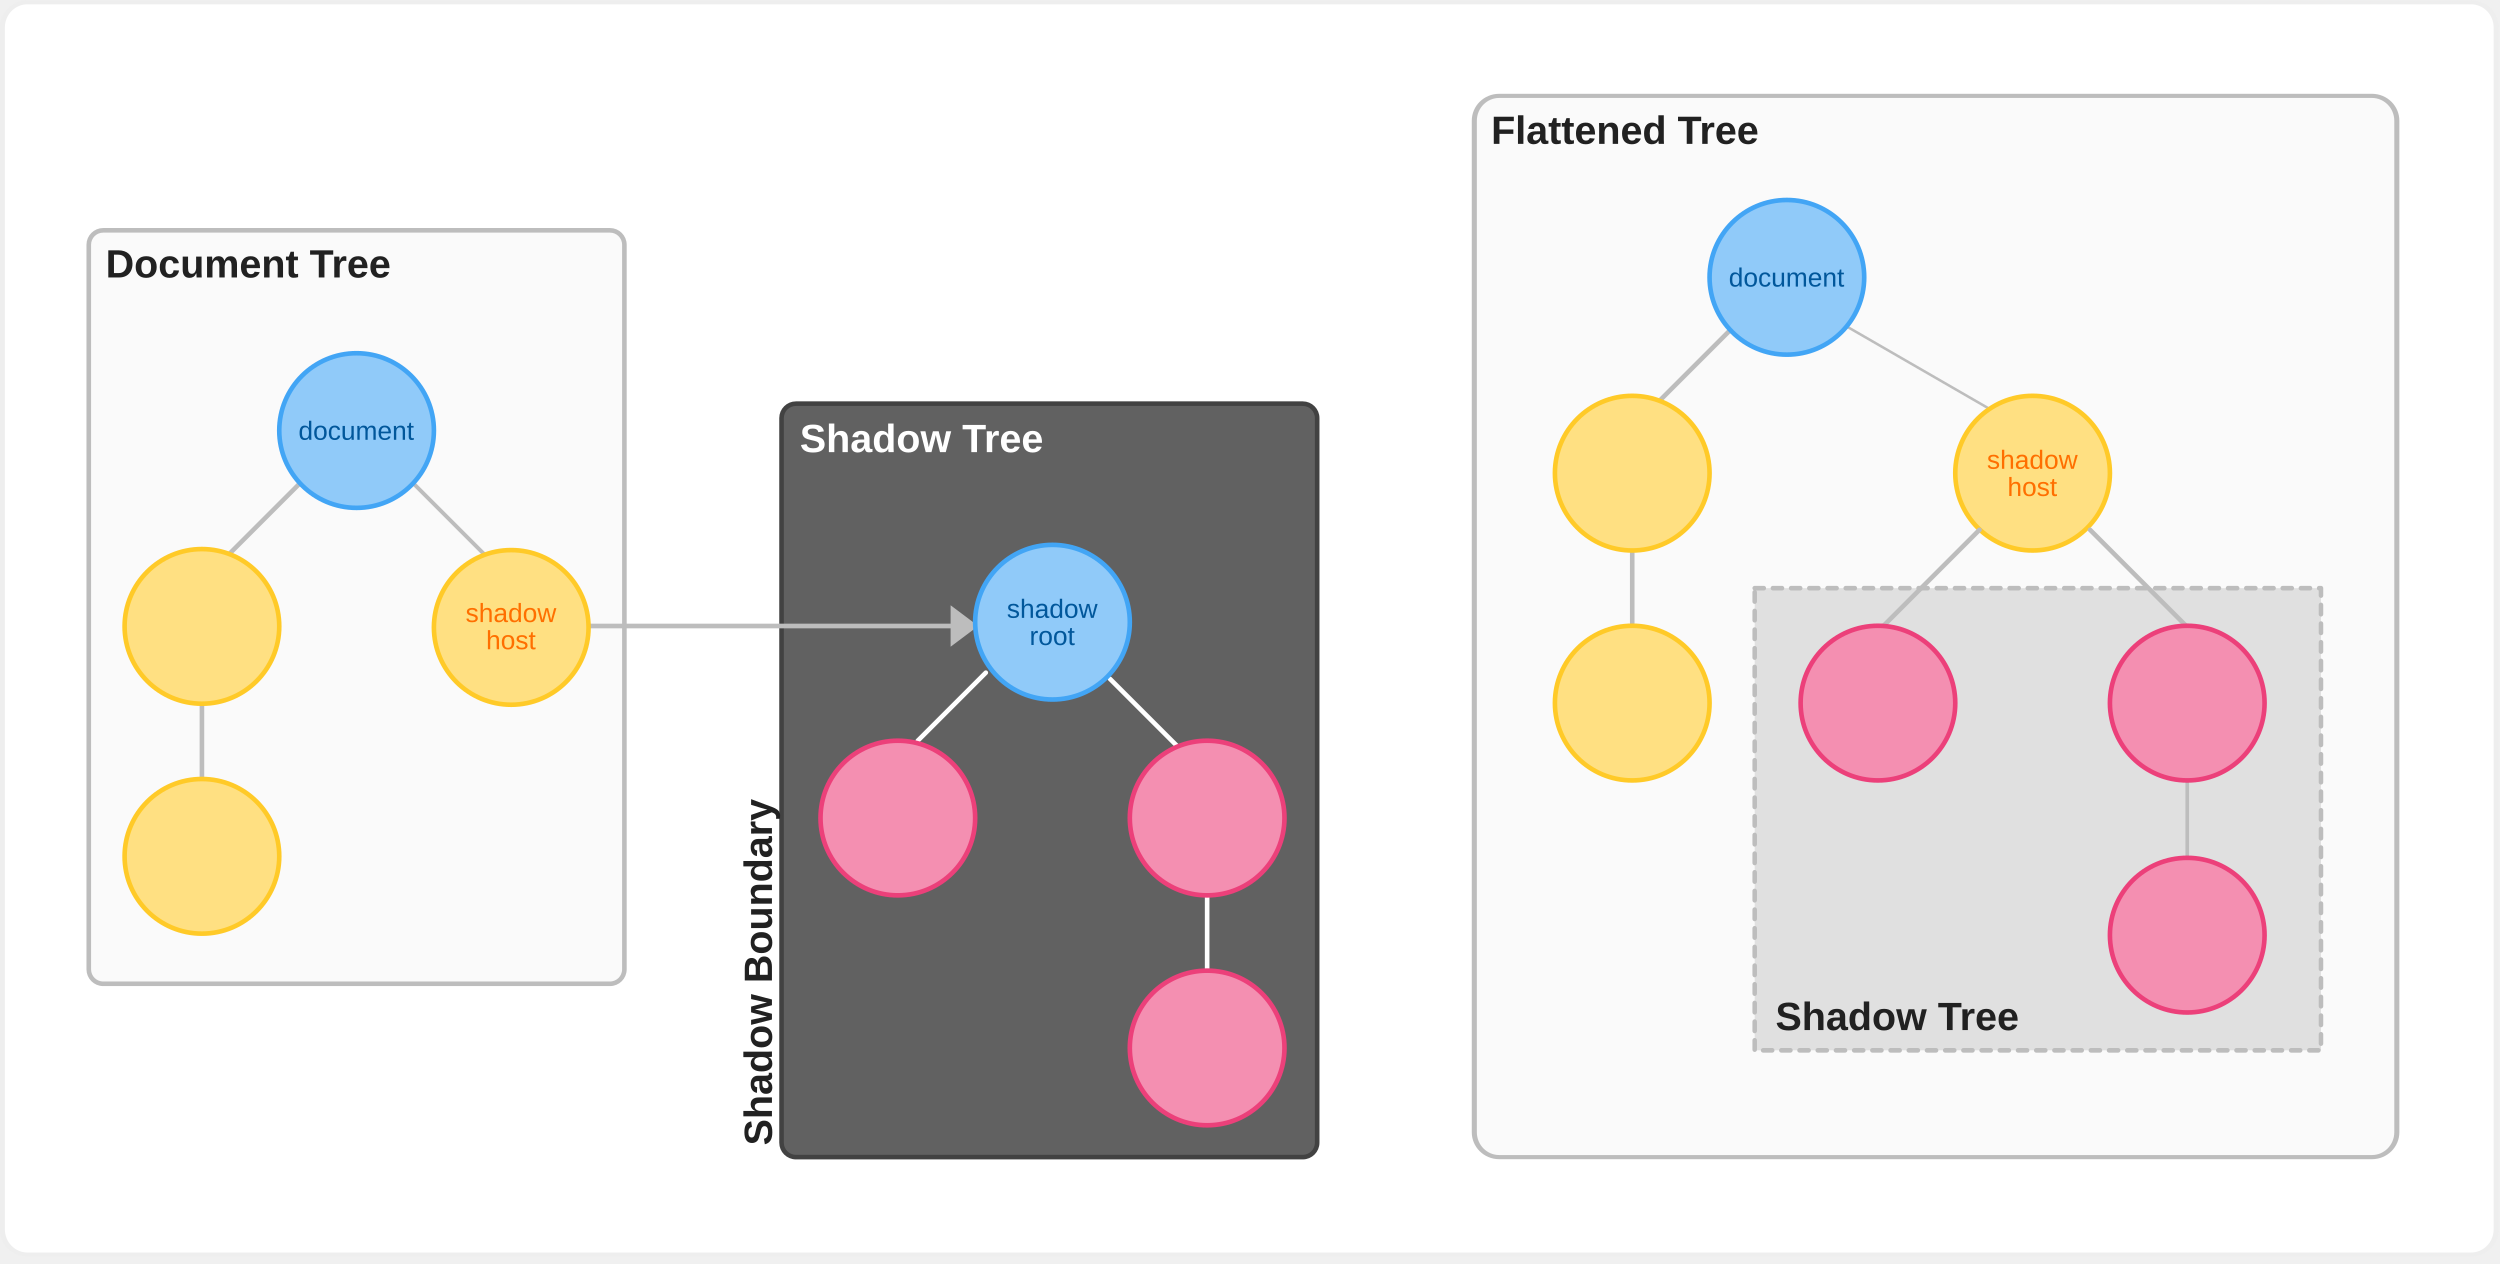
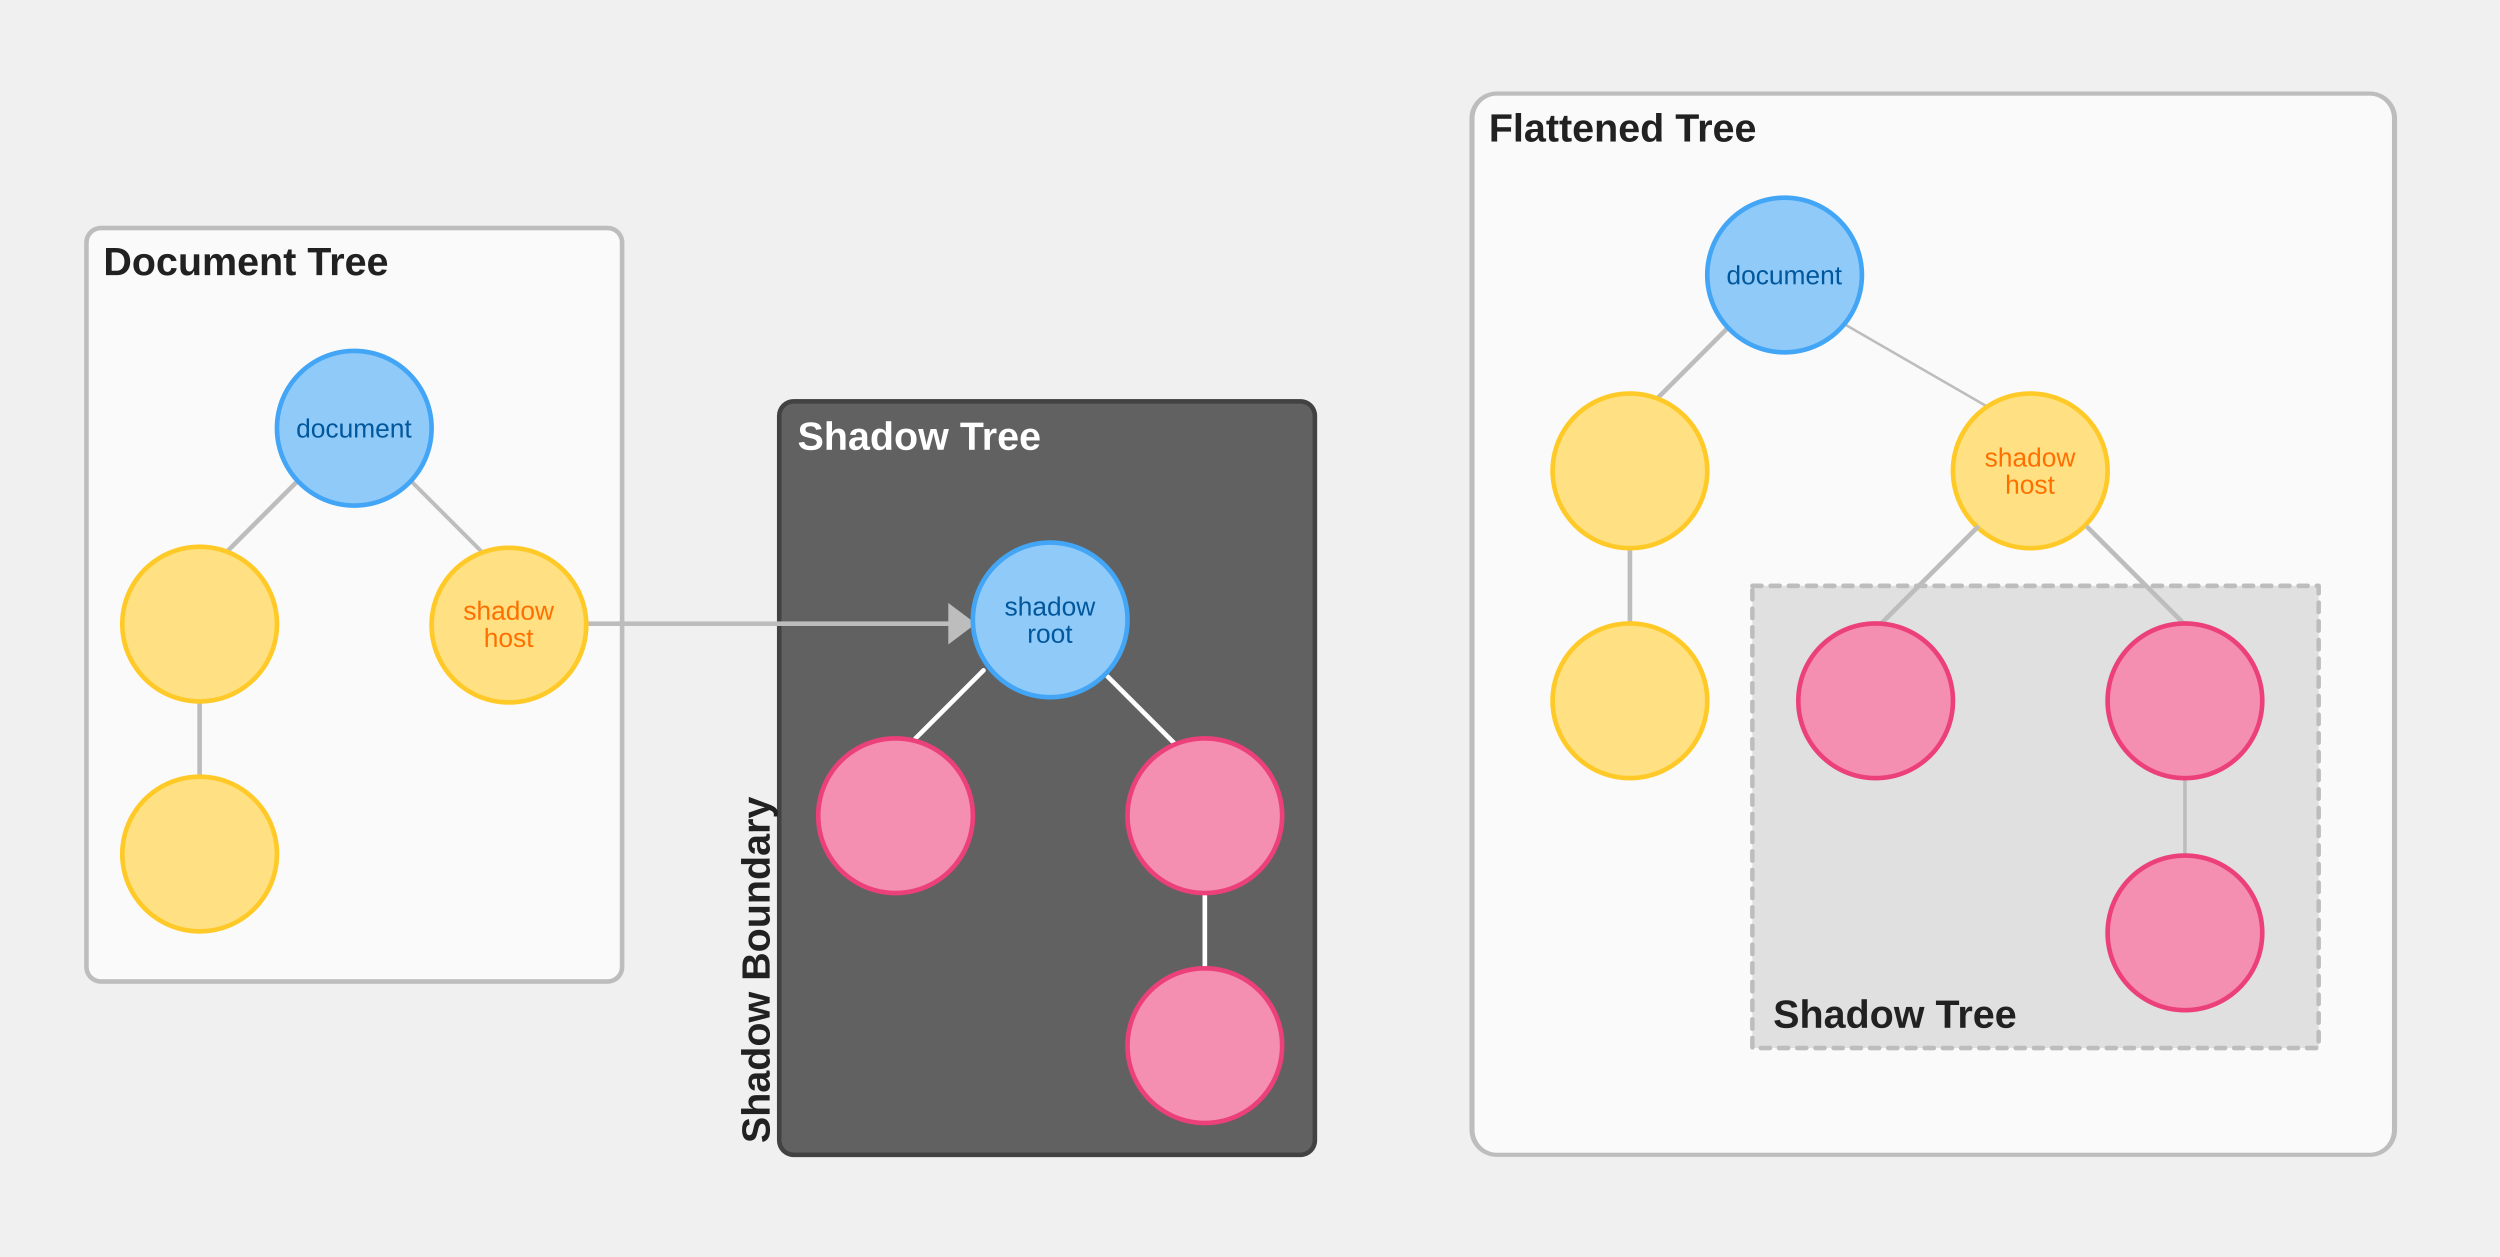
- <svg xmlns="http://www.w3.org/2000/svg" width="100%" height="100%" viewBox="0 0 380 192" version="1.1" xml:space="preserve" style="fill-rule:evenodd;clip-rule:evenodd;stroke-linecap:round;stroke-linejoin:round;stroke-miterlimit:1.5;">
-   <g transform="matrix(1,0,0,1,-32.9015,-334.698)">
+ <svg xmlns="http://www.w3.org/2000/svg" width="100%" height="100%" viewBox="0 0 380 191" version="1.1" xml:space="preserve" style="fill-rule:evenodd;clip-rule:evenodd;stroke-linecap:round;stroke-linejoin:round;stroke-miterlimit:1.5;">
+   <g transform="matrix(1,0,0,1,-33.2515,-335.048)">
    <g transform="matrix(1.08929,0,0,0.849728,-193.32,192.293)">
-       <path d="M556,172.491C556,170.012 554.43,168 552.497,168L211.503,168C209.57,168 208,170.012 208,172.491L208,387.509C208,389.988 209.57,392 211.503,392L552.497,392C554.43,392 556,389.988 556,387.509L556,172.491Z" style="fill:white;stroke:rgb(238,238,238);stroke-width:0.72px;" />
+       <path d="M556,172.491C556,170.012 554.43,168 552.497,168L211.503,168C209.57,168 208,170.012 208,172.491L208,387.509C208,389.988 209.57,392 211.503,392L552.497,392C554.43,392 556,389.988 556,387.509L556,172.491Z" style="fill:none;" />
    </g>
    <g transform="matrix(0.785821,0,0,0.785821,-299.283,109.145)">
      <path d="M543.498,334.37C543.498,332.83 542.248,331.58 540.708,331.58L442.683,331.58C441.144,331.58 439.893,332.83 439.893,334.37L439.893,474.532C439.893,476.072 441.144,477.322 442.683,477.322L540.708,477.322C542.248,477.322 543.498,476.072 543.498,474.532L543.498,334.37Z" style="fill:rgb(250,250,250);stroke:rgb(189,189,189);stroke-width:0.89px;" />
    </g>
    <g transform="matrix(0.785821,0,0,0.785821,-193.981,135.491)">
      <path d="M543.498,334.37C543.498,332.83 542.248,331.58 540.708,331.58L442.683,331.58C441.144,331.58 439.893,332.83 439.893,334.37L439.893,474.532C439.893,476.072 441.144,477.322 442.683,477.322L540.708,477.322C542.248,477.322 543.498,476.072 543.498,474.532L543.498,334.37Z" style="fill:rgb(97,97,97);stroke:rgb(66,66,66);stroke-width:0.89px;" />
    </g>
    <g transform="matrix(1.35342,0,0,1.10681,-338.363,-17.7252)">
      <path d="M543.498,334.991C543.498,333.108 542.248,331.58 540.708,331.58L442.683,331.58C441.144,331.58 439.893,333.108 439.893,334.991L439.893,473.911C439.893,475.793 441.144,477.322 442.683,477.322L540.708,477.322C542.248,477.322 543.498,475.793 543.498,473.911L543.498,334.991Z" style="fill:rgb(250,250,250);stroke:rgb(189,189,189);stroke-width:0.57px;" />
    </g>
    <g transform="matrix(0.941323,0,0,0.965144,17.5804,14.7823)">
      <rect x="299.614" y="424.099" width="91.442" height="72.786" style="fill:rgb(224,224,224);stroke:rgb(189,189,189);stroke-width:0.73px;stroke-dasharray:1.47,1.47,0,0;" />
    </g>
    <g transform="matrix(0.777057,0,0,0.777057,70.4755,324.689)">
      <text x="108.105px" y="101.322px" style="font-family:'Arial-BoldMT', 'Arial', sans-serif;font-weight:700;font-size:7.721px;fill:white;">Shadow T<tspan x="144.141px 147.146px " y="101.322px 101.322px ">re</tspan>e</text>
    </g>
    <g transform="matrix(0.777057,0,0,0.777057,-31.8763,298.14)">
      <text x="104.03px" y="101.322px" style="font-family:'Arial-BoldMT', 'Arial', sans-serif;font-weight:700;font-size:7.721px;fill:rgb(33,33,33);">Document T<tspan x="148.217px 151.222px " y="101.322px 101.322px ">re</tspan>e</text>
    </g>
    <g transform="matrix(4.7581e-17,-0.777057,0.777057,4.7581e-17,71.5043,582.704)">
      <text x="95.11px" y="101.322px" style="font-family:'Arial-BoldMT', 'Arial', sans-serif;font-weight:700;font-size:7.721px;fill:rgb(33,33,33);">Shadow Boundary</text>
    </g>
    <g transform="matrix(0.777057,0,0,0.777057,228.872,412.539)">
      <text x="95.11px" y="101.322px" style="font-family:'Arial-BoldMT', 'Arial', sans-serif;font-weight:700;font-size:7.721px;fill:rgb(33,33,33);">Shadow T<tspan x="131.146px 134.151px " y="101.322px 101.322px ">re</tspan>e</text>
    </g>
    <g transform="matrix(0.777057,0,0,0.777057,185.65,277.834)">
      <text x="95.11px" y="101.322px" style="font-family:'Arial-BoldMT', 'Arial', sans-serif;font-weight:700;font-size:7.721px;fill:rgb(33,33,33);">Flattened T<tspan x="135.867px 138.871px " y="101.322px 101.322px ">re</tspan>e</text>
    </g>
    <g transform="matrix(1,0,0,1,217.407,-22.6517)">
      <path d="M78.402,407.605L66.574,419.432" style="fill:none;stroke:rgb(189,189,189);stroke-width:0.7px;" />
    </g>
    <g transform="matrix(1.44496,0.0177536,0.737857,1.2425,-125.976,-124.055)">
      <path d="M95.802,407.605L105.868,417.672" style="fill:none;stroke:rgb(189,189,189);stroke-width:0.39px;" />
    </g>
    <g transform="matrix(1,0,0,1,218.375,-22.6517)">
      <path d="M62.626,441.023L62.626,452.467" style="fill:none;stroke:rgb(189,189,189);stroke-width:0.7px;" />
    </g>
    <g transform="matrix(1.10129,0,0,1.10129,206.292,-65.3143)">
      <circle cx="89.183" cy="401.497" r="10.672" style="fill:rgb(144,202,249);stroke:rgb(66,165,245);stroke-width:0.64px;" />
    </g>
    <g transform="matrix(1.10129,0,0,1.10129,182.785,-35.5462)">
      <circle cx="89.183" cy="401.497" r="10.672" style="fill:rgb(255,224,130);stroke:rgb(255,202,40);stroke-width:0.64px;" />
    </g>
    <g transform="matrix(1.10129,0,0,1.10129,243.639,-35.5462)">
      <circle cx="89.183" cy="401.497" r="10.672" style="fill:rgb(255,224,130);stroke:rgb(255,202,40);stroke-width:0.64px;" />
    </g>
    <g transform="matrix(1.10129,0,0,1.10129,182.785,-0.595462)">
      <circle cx="89.183" cy="401.497" r="10.672" style="fill:rgb(255,224,130);stroke:rgb(255,202,40);stroke-width:0.64px;" />
    </g>
    <g transform="matrix(0.777057,0,0,0.777057,201.945,299.525)">
      <text x="120.617px" y="101.322px" style="font-family:'ArialMT', 'Arial', sans-serif;font-size:5.148px;fill:rgb(1,87,155);">document</text>
    </g>
    <g transform="matrix(0.777057,0,0,0.777057,239.3,327.228)">
      <text x="123.049px" y="101.322px" style="font-family:'ArialMT', 'Arial', sans-serif;font-size:5.148px;fill:rgb(255,111,0);">shadow</text>
      <text x="127.055px" y="106.638px" style="font-family:'ArialMT', 'Arial', sans-serif;font-size:5.148px;fill:rgb(255,111,0);">host</text>
    </g>
    <g transform="matrix(1,0,0,1,6.39812,-0.93756)">
      <path d="M176.347,437.881L166.007,448.222" style="fill:none;stroke:white;stroke-width:0.7px;" />
    </g>
    <g transform="matrix(1,0,0,1,8.45784,0)">
      <path d="M193.153,437.881L203.337,448.065" style="fill:none;stroke:white;stroke-width:0.7px;" />
    </g>
    <g transform="matrix(1,0,0,1,8.61382,0)">
      <path d="M207.773,470.791L207.773,482.235" style="fill:none;stroke:white;stroke-width:0.7px;" />
    </g>
    <g transform="matrix(1.10129,0,0,1.10129,71.1564,16.8736)">
      <circle cx="89.183" cy="401.497" r="10.672" style="fill:rgb(244,143,177);stroke:rgb(236,64,122);stroke-width:0.64px;" />
    </g>
    <g transform="matrix(1.10129,0,0,1.10129,118.17,51.8244)">
      <circle cx="89.183" cy="401.497" r="10.672" style="fill:rgb(244,143,177);stroke:rgb(236,64,122);stroke-width:0.64px;" />
    </g>
    <g transform="matrix(1.10129,0,0,1.10129,118.17,16.8736)">
      <circle cx="89.183" cy="401.497" r="10.672" style="fill:rgb(244,143,177);stroke:rgb(236,64,122);stroke-width:0.64px;" />
    </g>
    <g transform="matrix(1.41053,0,0,1.41053,85.0383,-202.413)">
      <path d="M176.347,437.881L166.007,448.222" style="fill:none;stroke:rgb(189,189,189);stroke-width:0.5px;" />
    </g>
    <g transform="matrix(1.43563,0,0,1.43563,73.2895,-213.407)">
      <path d="M193.153,437.881L203.337,448.065" style="fill:none;stroke:rgb(189,189,189);stroke-width:0.49px;" />
    </g>
    <g transform="matrix(1,0,0,1.48118,157.589,-249.189)">
      <path d="M207.773,470.791L207.773,482.235" style="fill:none;stroke:rgb(189,189,189);stroke-width:0.55px;" />
    </g>
    <g transform="matrix(1.10129,0,0,1.10129,220.132,-0.595462)">
      <circle cx="89.183" cy="401.497" r="10.672" style="fill:rgb(244,143,177);stroke:rgb(236,64,122);stroke-width:0.64px;" />
    </g>
    <g transform="matrix(1.10129,0,0,1.10129,267.146,34.6793)">
      <circle cx="89.183" cy="401.497" r="10.672" style="fill:rgb(244,143,177);stroke:rgb(236,64,122);stroke-width:0.64px;" />
    </g>
    <g transform="matrix(1.10129,0,0,1.10129,267.146,-0.595462)">
      <circle cx="89.183" cy="401.497" r="10.672" style="fill:rgb(244,143,177);stroke:rgb(236,64,122);stroke-width:0.64px;" />
    </g>
    <g transform="matrix(0.531003,0,0,0.777057,4.23872,349.053)">
-       <g transform="matrix(1.88323,-0,-0,1.28691,53.9785,-18.4738)">
-         <path d="M144.492,92.002L148.692,95.152L144.492,98.302L144.492,92.002Z" style="fill:rgb(189,189,189);" />
-         <path d="M89.461,95.152L145.332,95.152" style="fill:none;stroke:rgb(189,189,189);stroke-width:0.7px;" />
+       <g transform="matrix(1.88323,-0,-0,1.28691,54.6377,-18.0234)">
+         <path d="M144.142,91.652L148.342,94.802L144.142,97.952L144.142,91.652Z" style="fill:rgb(189,189,189);" />
+         <path d="M89.111,94.802L144.982,94.802" style="fill:none;stroke:rgb(189,189,189);stroke-width:0.7px;" />
      </g>
    </g>
    <g transform="matrix(1,0,0,1,0,0.638957)">
      <path d="M78.402,407.605L66.574,419.432" style="fill:none;stroke:rgb(189,189,189);stroke-width:0.7px;" />
    </g>
    <g transform="matrix(1.08745,0.0874545,0.0874545,1.08745,-44.0252,-43.3862)">
      <path d="M95.802,407.605L105.868,417.672" style="fill:none;stroke:rgb(189,189,189);stroke-width:0.6px;" />
    </g>
    <g transform="matrix(1,0,0,1,0.968613,0.638957)">
      <path d="M62.626,441.023L62.626,452.467" style="fill:none;stroke:rgb(189,189,189);stroke-width:0.7px;" />
    </g>
    <g transform="matrix(1.10129,0,0,1.10129,-11.1149,-42.0237)">
      <circle cx="89.183" cy="401.497" r="10.672" style="fill:rgb(144,202,249);stroke:rgb(66,165,245);stroke-width:0.64px;" />
    </g>
    <g transform="matrix(1.10129,0,0,1.10129,-34.6217,-12.2555)">
      <circle cx="89.183" cy="401.497" r="10.672" style="fill:rgb(255,224,130);stroke:rgb(255,202,40);stroke-width:0.64px;" />
    </g>
    <g transform="matrix(1.10129,0,0,1.10129,-34.6217,22.6952)">
      <circle cx="89.183" cy="401.497" r="10.672" style="fill:rgb(255,224,130);stroke:rgb(255,202,40);stroke-width:0.64px;" />
    </g>
    <g transform="matrix(1.10129,0,0,1.10129,12.3919,-12.1002)">
      <circle cx="89.183" cy="401.497" r="10.672" style="fill:rgb(255,224,130);stroke:rgb(255,202,40);stroke-width:0.64px;" />
    </g>
    <g transform="matrix(0.777057,0,0,0.777057,-15.4614,322.816)">
      <text x="120.617px" y="101.322px" style="font-family:'ArialMT', 'Arial', sans-serif;font-size:5.148px;fill:rgb(1,87,155);">document</text>
    </g>
    <g transform="matrix(0.777057,0,0,0.777057,8.05326,350.519)">
      <text x="123.049px" y="101.322px" style="font-family:'ArialMT', 'Arial', sans-serif;font-size:5.148px;fill:rgb(255,111,0);">shadow</text>
      <text x="127.055px" y="106.638px" style="font-family:'ArialMT', 'Arial', sans-serif;font-size:5.148px;fill:rgb(255,111,0);">host</text>
    </g>
    <g transform="matrix(1.10129,0,0,1.10129,94.6633,-12.8945)">
      <circle cx="89.183" cy="401.497" r="10.672" style="fill:rgb(144,202,249);stroke:rgb(66,165,245);stroke-width:0.64px;" />
    </g>
    <g transform="matrix(0.777057,0,0,0.777057,90.3246,349.88)">
      <text x="123.049px" y="101.322px" style="font-family:'ArialMT', 'Arial', sans-serif;font-size:5.148px;fill:rgb(1,87,155);">shadow</text>
      <text x="127.485px" y="106.638px" style="font-family:'ArialMT', 'Arial', sans-serif;font-size:5.148px;fill:rgb(1,87,155);">root</text>
    </g>
  </g>
</svg>
